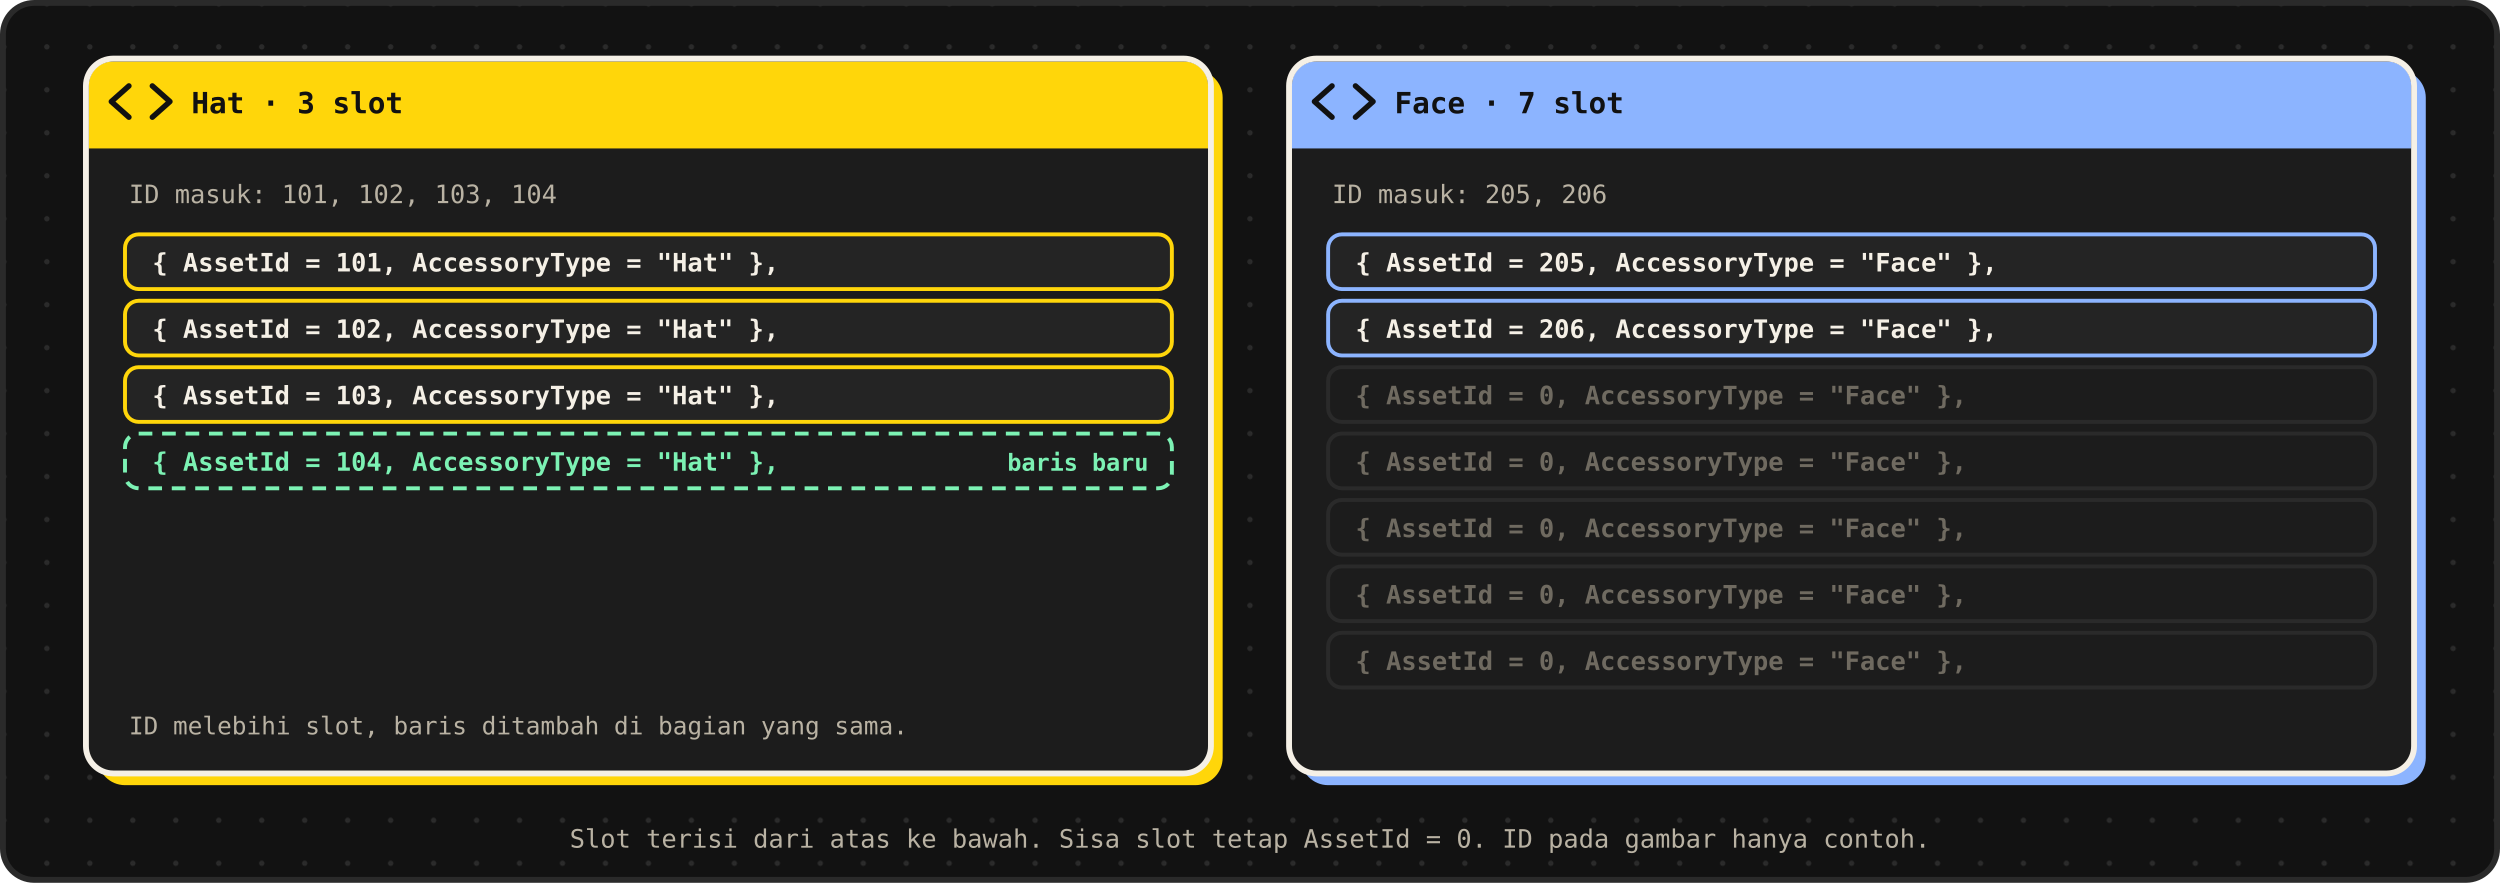
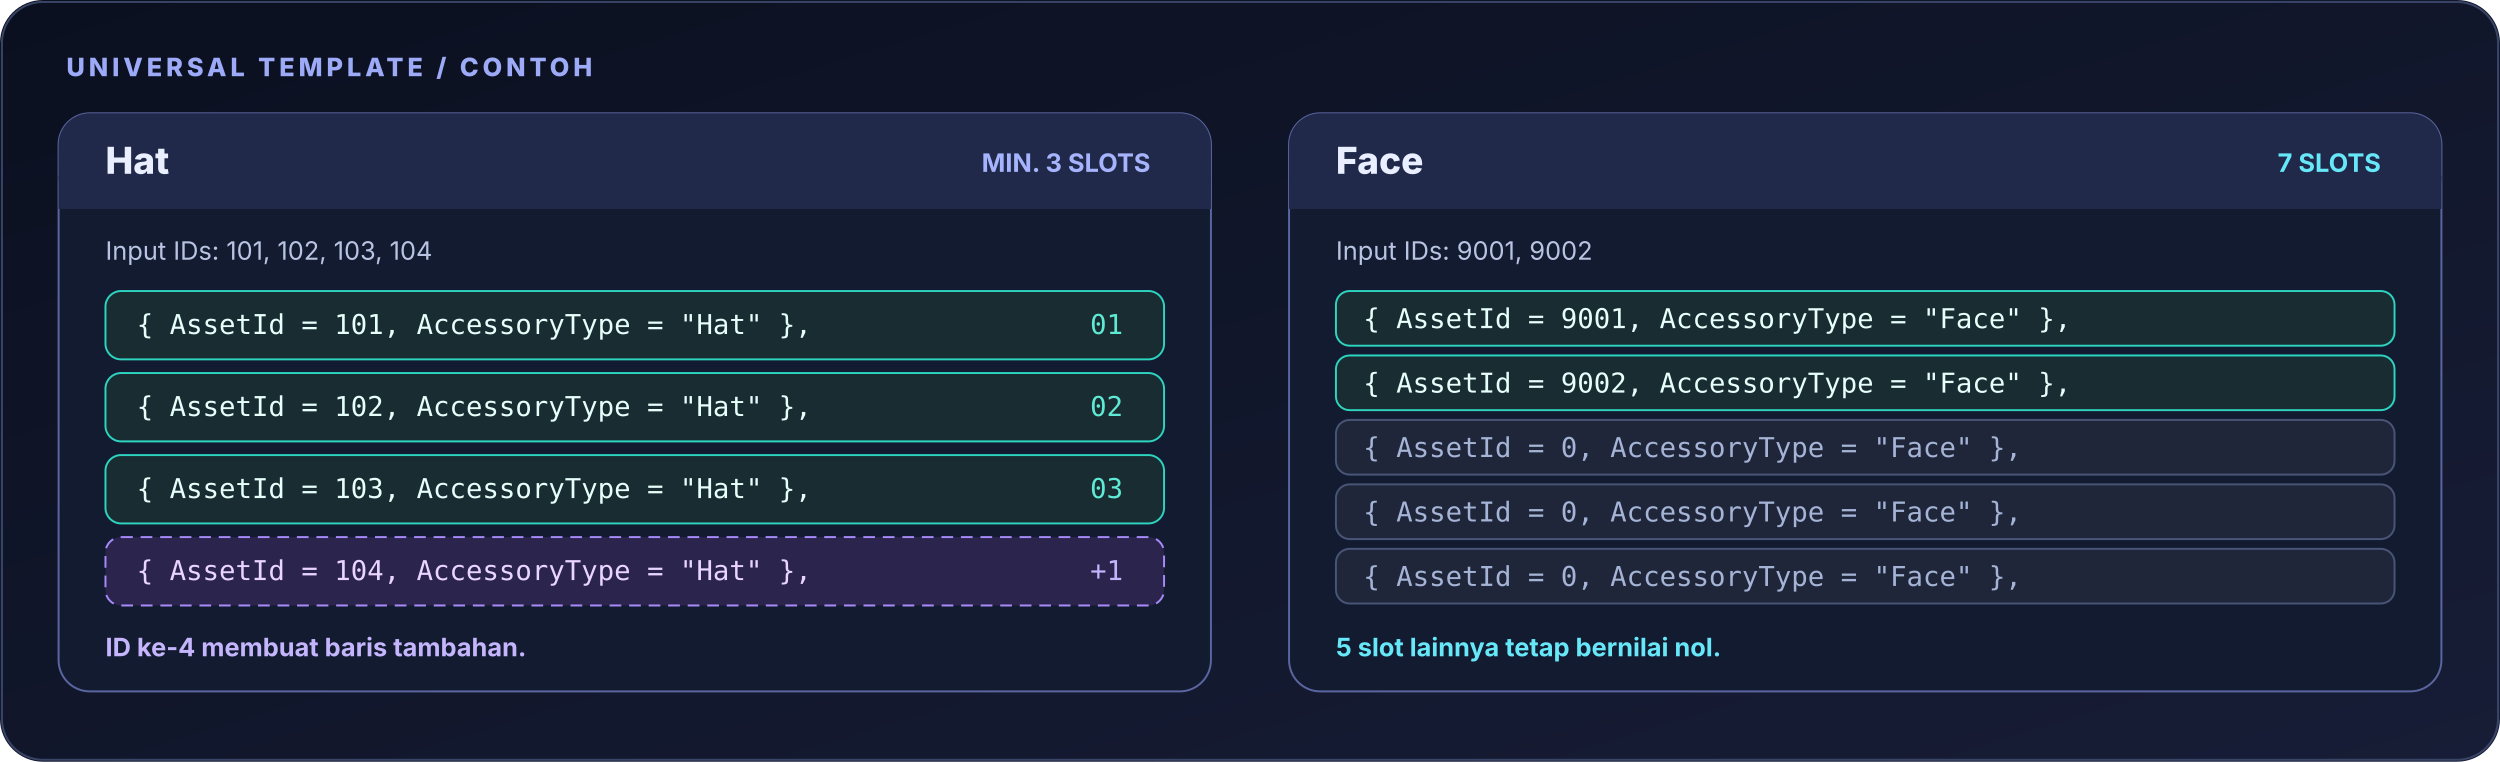
- <svg xmlns="http://www.w3.org/2000/svg" viewBox="0 0 1280 452" width="1280" height="452" role="img" aria-labelledby="t d" font-family="JetBrains Mono, ui-monospace, SFMono-Regular, Menlo, Consolas, monospace">
+ <svg xmlns="http://www.w3.org/2000/svg" viewBox="0 0 1280 390" width="1280" height="390" role="img" aria-labelledby="title desc">
  <defs>
-     <pattern id="dots" width="22" height="22" patternUnits="userSpaceOnUse">
-       <circle cx="2" cy="2" r="1.4" fill="#2a2a2a" />
-     </pattern>
+     <linearGradient id="bg" x1="0" y1="0" x2="1" y2="1">
+       <stop stop-color="#0B1020" />
+       <stop offset="1" stop-color="#171D36" />
+     </linearGradient>
  </defs>
-   <rect x="1.5" y="1.5" width="1277" height="449" rx="16" fill="#121212" />
-   <rect x="1.5" y="1.5" width="1277" height="449" rx="16" fill="url(#dots)" />
-   <rect x="1.5" y="1.5" width="1277" height="449" rx="16" fill="none" stroke="#2a2a2a" stroke-width="3" />
-   <rect x="50" y="36" width="576" height="366" rx="14" fill="#ffd60a" />
-   <rect x="44" y="30" width="576" height="366" rx="14" fill="#1c1c1c" />
-   <rect x="45.5" y="31.5" width="573" height="44" rx="12" fill="#ffd60a" />
-   <rect x="45.5" y="60" width="573" height="16" fill="#ffd60a" />
-   <rect x="44" y="30" width="576" height="366" rx="14" fill="none" stroke="#f5f0e6" stroke-width="3" />
-   <path d="M66 44 L57 52 L66 60 M78 44 L87 52 L78 60" fill="none" stroke="#111111" stroke-width="2.8" stroke-linecap="round" stroke-linejoin="round" />
-   <text x="98" y="58" font-size="15" font-weight="800" fill="#111111" text-anchor="start">Hat · 3 slot</text>
-   <text x="66" y="104" font-size="13" font-weight="500" fill="#b9b2a3" text-anchor="start">ID masuk: 101, 102, 103, 104</text>
-   <rect x="64" y="120" width="536" height="28" rx="7" fill="#242424" stroke="#ffd60a" stroke-width="2" />
-   <text x="78" y="139" font-size="13" font-weight="600" fill="#f5f0e6" text-anchor="start">{ AssetId = 101, AccessoryType = "Hat" },</text>
-   <rect x="64" y="154" width="536" height="28" rx="7" fill="#242424" stroke="#ffd60a" stroke-width="2" />
-   <text x="78" y="173" font-size="13" font-weight="600" fill="#f5f0e6" text-anchor="start">{ AssetId = 102, AccessoryType = "Hat" },</text>
-   <rect x="64" y="188" width="536" height="28" rx="7" fill="#242424" stroke="#ffd60a" stroke-width="2" />
-   <text x="78" y="207" font-size="13" font-weight="600" fill="#f5f0e6" text-anchor="start">{ AssetId = 103, AccessoryType = "Hat" },</text>
-   <rect x="64" y="222" width="536" height="28" rx="7" fill="none" stroke="#7cf2b4" stroke-width="2" stroke-dasharray="7 5" />
-   <text x="78" y="241" font-size="13" font-weight="600" fill="#7cf2b4" text-anchor="start">{ AssetId = 104, AccessoryType = "Hat" },</text>
-   <text x="588" y="241" font-size="12" font-weight="700" fill="#7cf2b4" text-anchor="end">baris baru</text>
-   <text x="66" y="376" font-size="12.5" font-weight="500" fill="#b9b2a3" text-anchor="start">ID melebihi slot, baris ditambah di bagian yang sama.</text>
-   <rect x="666" y="36" width="576" height="366" rx="14" fill="#8cb4ff" />
-   <rect x="660" y="30" width="576" height="366" rx="14" fill="#1c1c1c" />
-   <rect x="661.5" y="31.5" width="573" height="44" rx="12" fill="#8cb4ff" />
-   <rect x="661.5" y="60" width="573" height="16" fill="#8cb4ff" />
-   <rect x="660" y="30" width="576" height="366" rx="14" fill="none" stroke="#f5f0e6" stroke-width="3" />
-   <path d="M682 44 L673 52 L682 60 M694 44 L703 52 L694 60" fill="none" stroke="#111111" stroke-width="2.8" stroke-linecap="round" stroke-linejoin="round" />
-   <text x="714" y="58" font-size="15" font-weight="800" fill="#111111" text-anchor="start">Face · 7 slot</text>
-   <text x="682" y="104" font-size="13" font-weight="500" fill="#b9b2a3" text-anchor="start">ID masuk: 205, 206</text>
-   <rect x="680" y="120" width="536" height="28" rx="7" fill="#242424" stroke="#8cb4ff" stroke-width="2" />
-   <text x="694" y="139" font-size="13" font-weight="600" fill="#f5f0e6" text-anchor="start">{ AssetId = 205, AccessoryType = "Face" },</text>
-   <rect x="680" y="154" width="536" height="28" rx="7" fill="#242424" stroke="#8cb4ff" stroke-width="2" />
-   <text x="694" y="173" font-size="13" font-weight="600" fill="#f5f0e6" text-anchor="start">{ AssetId = 206, AccessoryType = "Face" },</text>
-   <rect x="680" y="188" width="536" height="28" rx="7" fill="none" stroke="#2a2a2a" stroke-width="2" />
-   <text x="694" y="207" font-size="13" font-weight="600" fill="#6f6a60" text-anchor="start">{ AssetId = 0, AccessoryType = "Face" },</text>
-   <rect x="680" y="222" width="536" height="28" rx="7" fill="none" stroke="#2a2a2a" stroke-width="2" />
-   <text x="694" y="241" font-size="13" font-weight="600" fill="#6f6a60" text-anchor="start">{ AssetId = 0, AccessoryType = "Face" },</text>
-   <rect x="680" y="256" width="536" height="28" rx="7" fill="none" stroke="#2a2a2a" stroke-width="2" />
-   <text x="694" y="275" font-size="13" font-weight="600" fill="#6f6a60" text-anchor="start">{ AssetId = 0, AccessoryType = "Face" },</text>
-   <rect x="680" y="290" width="536" height="28" rx="7" fill="none" stroke="#2a2a2a" stroke-width="2" />
-   <text x="694" y="309" font-size="13" font-weight="600" fill="#6f6a60" text-anchor="start">{ AssetId = 0, AccessoryType = "Face" },</text>
-   <rect x="680" y="324" width="536" height="28" rx="7" fill="none" stroke="#2a2a2a" stroke-width="2" />
-   <text x="694" y="343" font-size="13" font-weight="600" fill="#6f6a60" text-anchor="start">{ AssetId = 0, AccessoryType = "Face" },</text>
-   <text x="640" y="434" font-size="13" font-weight="500" fill="#b9b2a3" text-anchor="middle">Slot terisi dari atas ke bawah. Sisa slot tetap AssetId = 0. ID pada gambar hanya contoh.</text>
+   <rect width="1280" height="390" rx="22" fill="url(#bg)" />
+   <rect x="1" y="1" width="1278" height="388" rx="21" fill="none" stroke="#394567" />
+   <text x="34" y="39" font-family="Inter,Arial,sans-serif" font-size="13" font-weight="800" letter-spacing="2" fill="#9DAAF7">UNIVERSAL TEMPLATE / CONTOH</text>
+   <g transform="translate(30 58)" font-family="Inter,Arial,sans-serif">
+     <rect width="590" height="296" rx="16" fill="#131B31" stroke="#5B66A1" />
+     <rect x="0" y="0" width="590" height="49" rx="16" fill="#20294A" />
+     <rect x="0" y="32" width="590" height="17" fill="#20294A" />
+     <text x="24" y="31" font-size="19" font-weight="800" fill="#EAEFFF">Hat</text>
+     <text x="559" y="30" font-size="13" font-weight="700" fill="#A5B4FC" text-anchor="end">MIN. 3 SLOTS</text>
+     <text x="24" y="75" font-size="13" fill="#B8C4E2">Input IDs: 101, 102, 103, 104</text>
+     <g font-family="monospace" font-size="14">
+       <rect x="24" y="91" width="542" height="35" rx="8" fill="#192C32" stroke="#2DD4BF" />
+       <text x="40" y="113" fill="#E6FFFB">{ AssetId = 101, AccessoryType = "Hat" },</text>
+       <text x="545" y="113" fill="#5EEAD4" text-anchor="end">01</text>
+       <rect x="24" y="133" width="542" height="35" rx="8" fill="#192C32" stroke="#2DD4BF" />
+       <text x="40" y="155" fill="#E6FFFB">{ AssetId = 102, AccessoryType = "Hat" },</text>
+       <text x="545" y="155" fill="#5EEAD4" text-anchor="end">02</text>
+       <rect x="24" y="175" width="542" height="35" rx="8" fill="#192C32" stroke="#2DD4BF" />
+       <text x="40" y="197" fill="#E6FFFB">{ AssetId = 103, AccessoryType = "Hat" },</text>
+       <text x="545" y="197" fill="#5EEAD4" text-anchor="end">03</text>
+       <rect x="24" y="217" width="542" height="35" rx="8" fill="#2B244D" stroke="#A78BFA" stroke-dasharray="6 4" />
+       <text x="40" y="239" fill="#E9D5FF">{ AssetId = 104, AccessoryType = "Hat" },</text>
+       <text x="545" y="239" fill="#C4B5FD" text-anchor="end">+1</text>
+     </g>
+     <text x="24" y="278" font-size="13" font-weight="700" fill="#C4B5FD">ID ke-4 membuat baris tambahan.</text>
+   </g>
+   <g transform="translate(660 58)" font-family="Inter,Arial,sans-serif">
+     <rect width="590" height="296" rx="16" fill="#131B31" stroke="#5B66A1" />
+     <rect x="0" y="0" width="590" height="49" rx="16" fill="#20294A" />
+     <rect x="0" y="32" width="590" height="17" fill="#20294A" />
+     <text x="24" y="31" font-size="19" font-weight="800" fill="#EAEFFF">Face</text>
+     <text x="559" y="30" font-size="13" font-weight="700" fill="#67E8F9" text-anchor="end">7 SLOTS</text>
+     <text x="24" y="75" font-size="13" fill="#B8C4E2">Input IDs: 9001, 9002</text>
+     <g font-family="monospace" font-size="14">
+       <rect x="24" y="91" width="542" height="28" rx="7" fill="#192C32" stroke="#2DD4BF" />
+       <text x="38" y="110" fill="#E6FFFB">{ AssetId = 9001, AccessoryType = "Face" },</text>
+       <rect x="24" y="124" width="542" height="28" rx="7" fill="#192C32" stroke="#2DD4BF" />
+       <text x="38" y="143" fill="#E6FFFB">{ AssetId = 9002, AccessoryType = "Face" },</text>
+       <rect x="24" y="157" width="542" height="28" rx="7" fill="#20263A" stroke="#485577" />
+       <text x="38" y="176" fill="#A5B4D6">{ AssetId = 0, AccessoryType = "Face" },</text>
+       <rect x="24" y="190" width="542" height="28" rx="7" fill="#20263A" stroke="#485577" />
+       <text x="38" y="209" fill="#A5B4D6">{ AssetId = 0, AccessoryType = "Face" },</text>
+       <rect x="24" y="223" width="542" height="28" rx="7" fill="#20263A" stroke="#485577" />
+       <text x="38" y="242" fill="#A5B4D6">{ AssetId = 0, AccessoryType = "Face" },</text>
+     </g>
+     <text x="24" y="278" font-size="13" font-weight="700" fill="#67E8F9">5 slot lainnya tetap bernilai nol.</text>
+   </g>
</svg>
